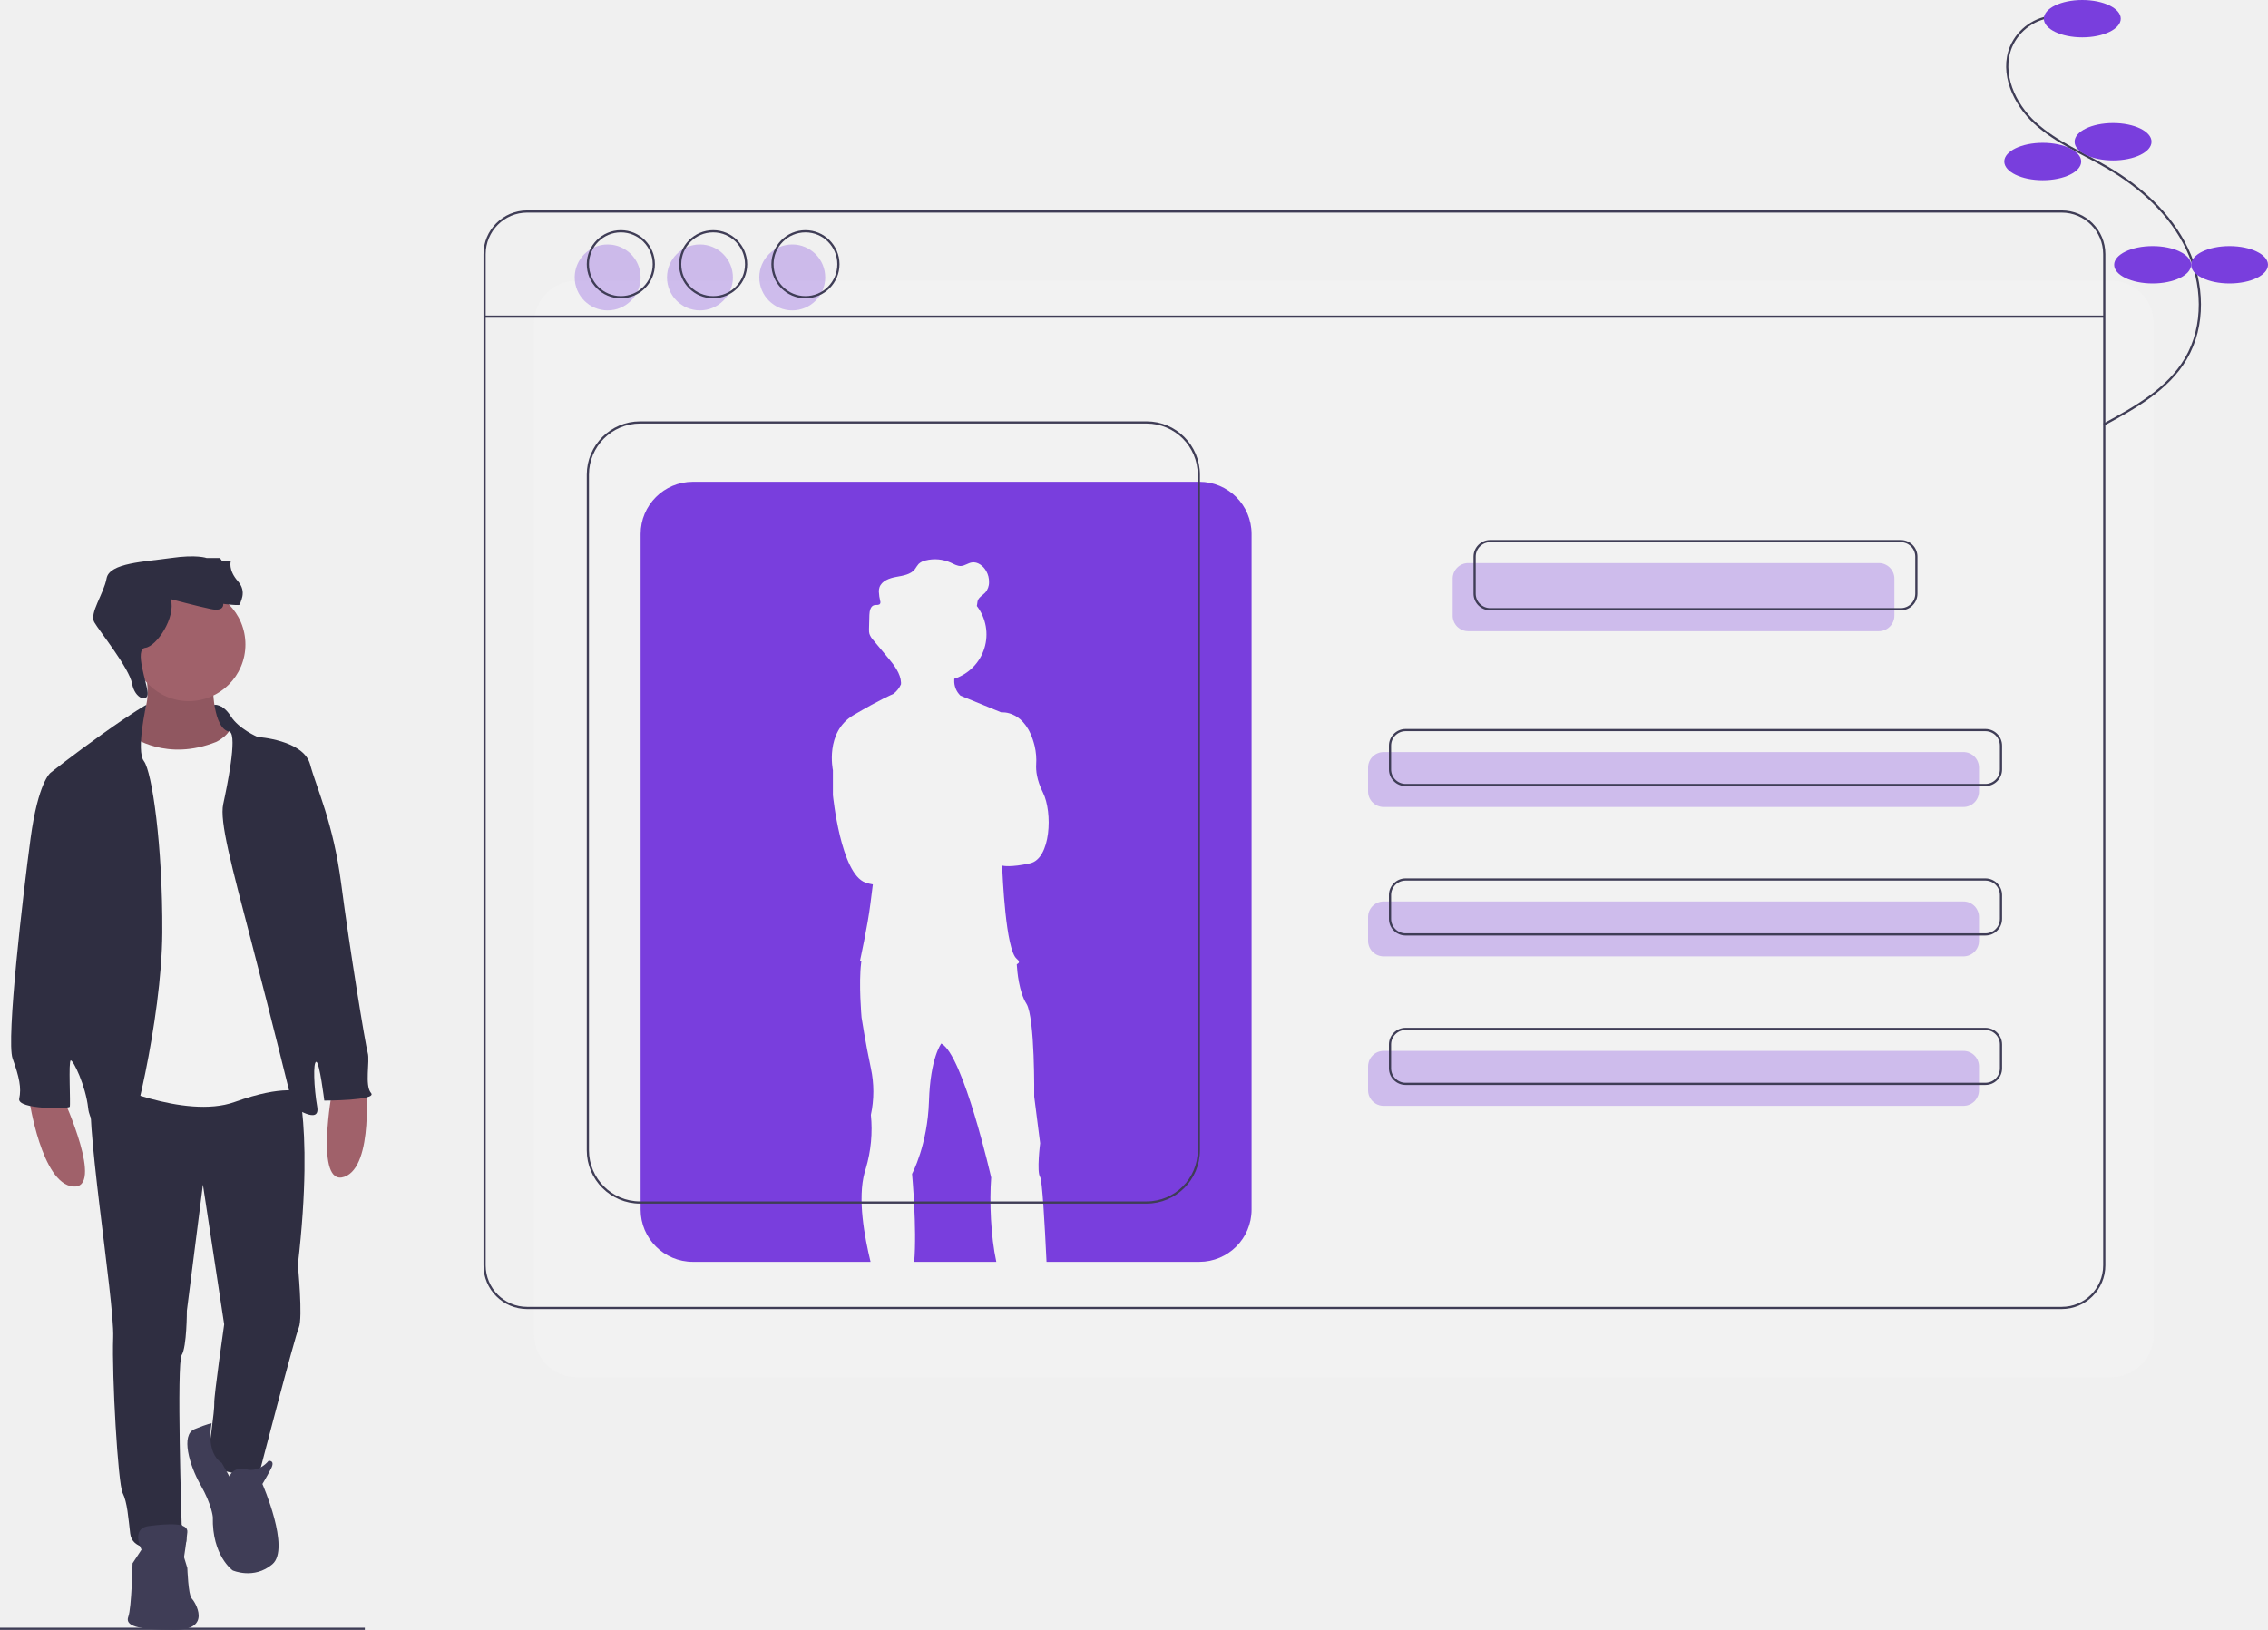
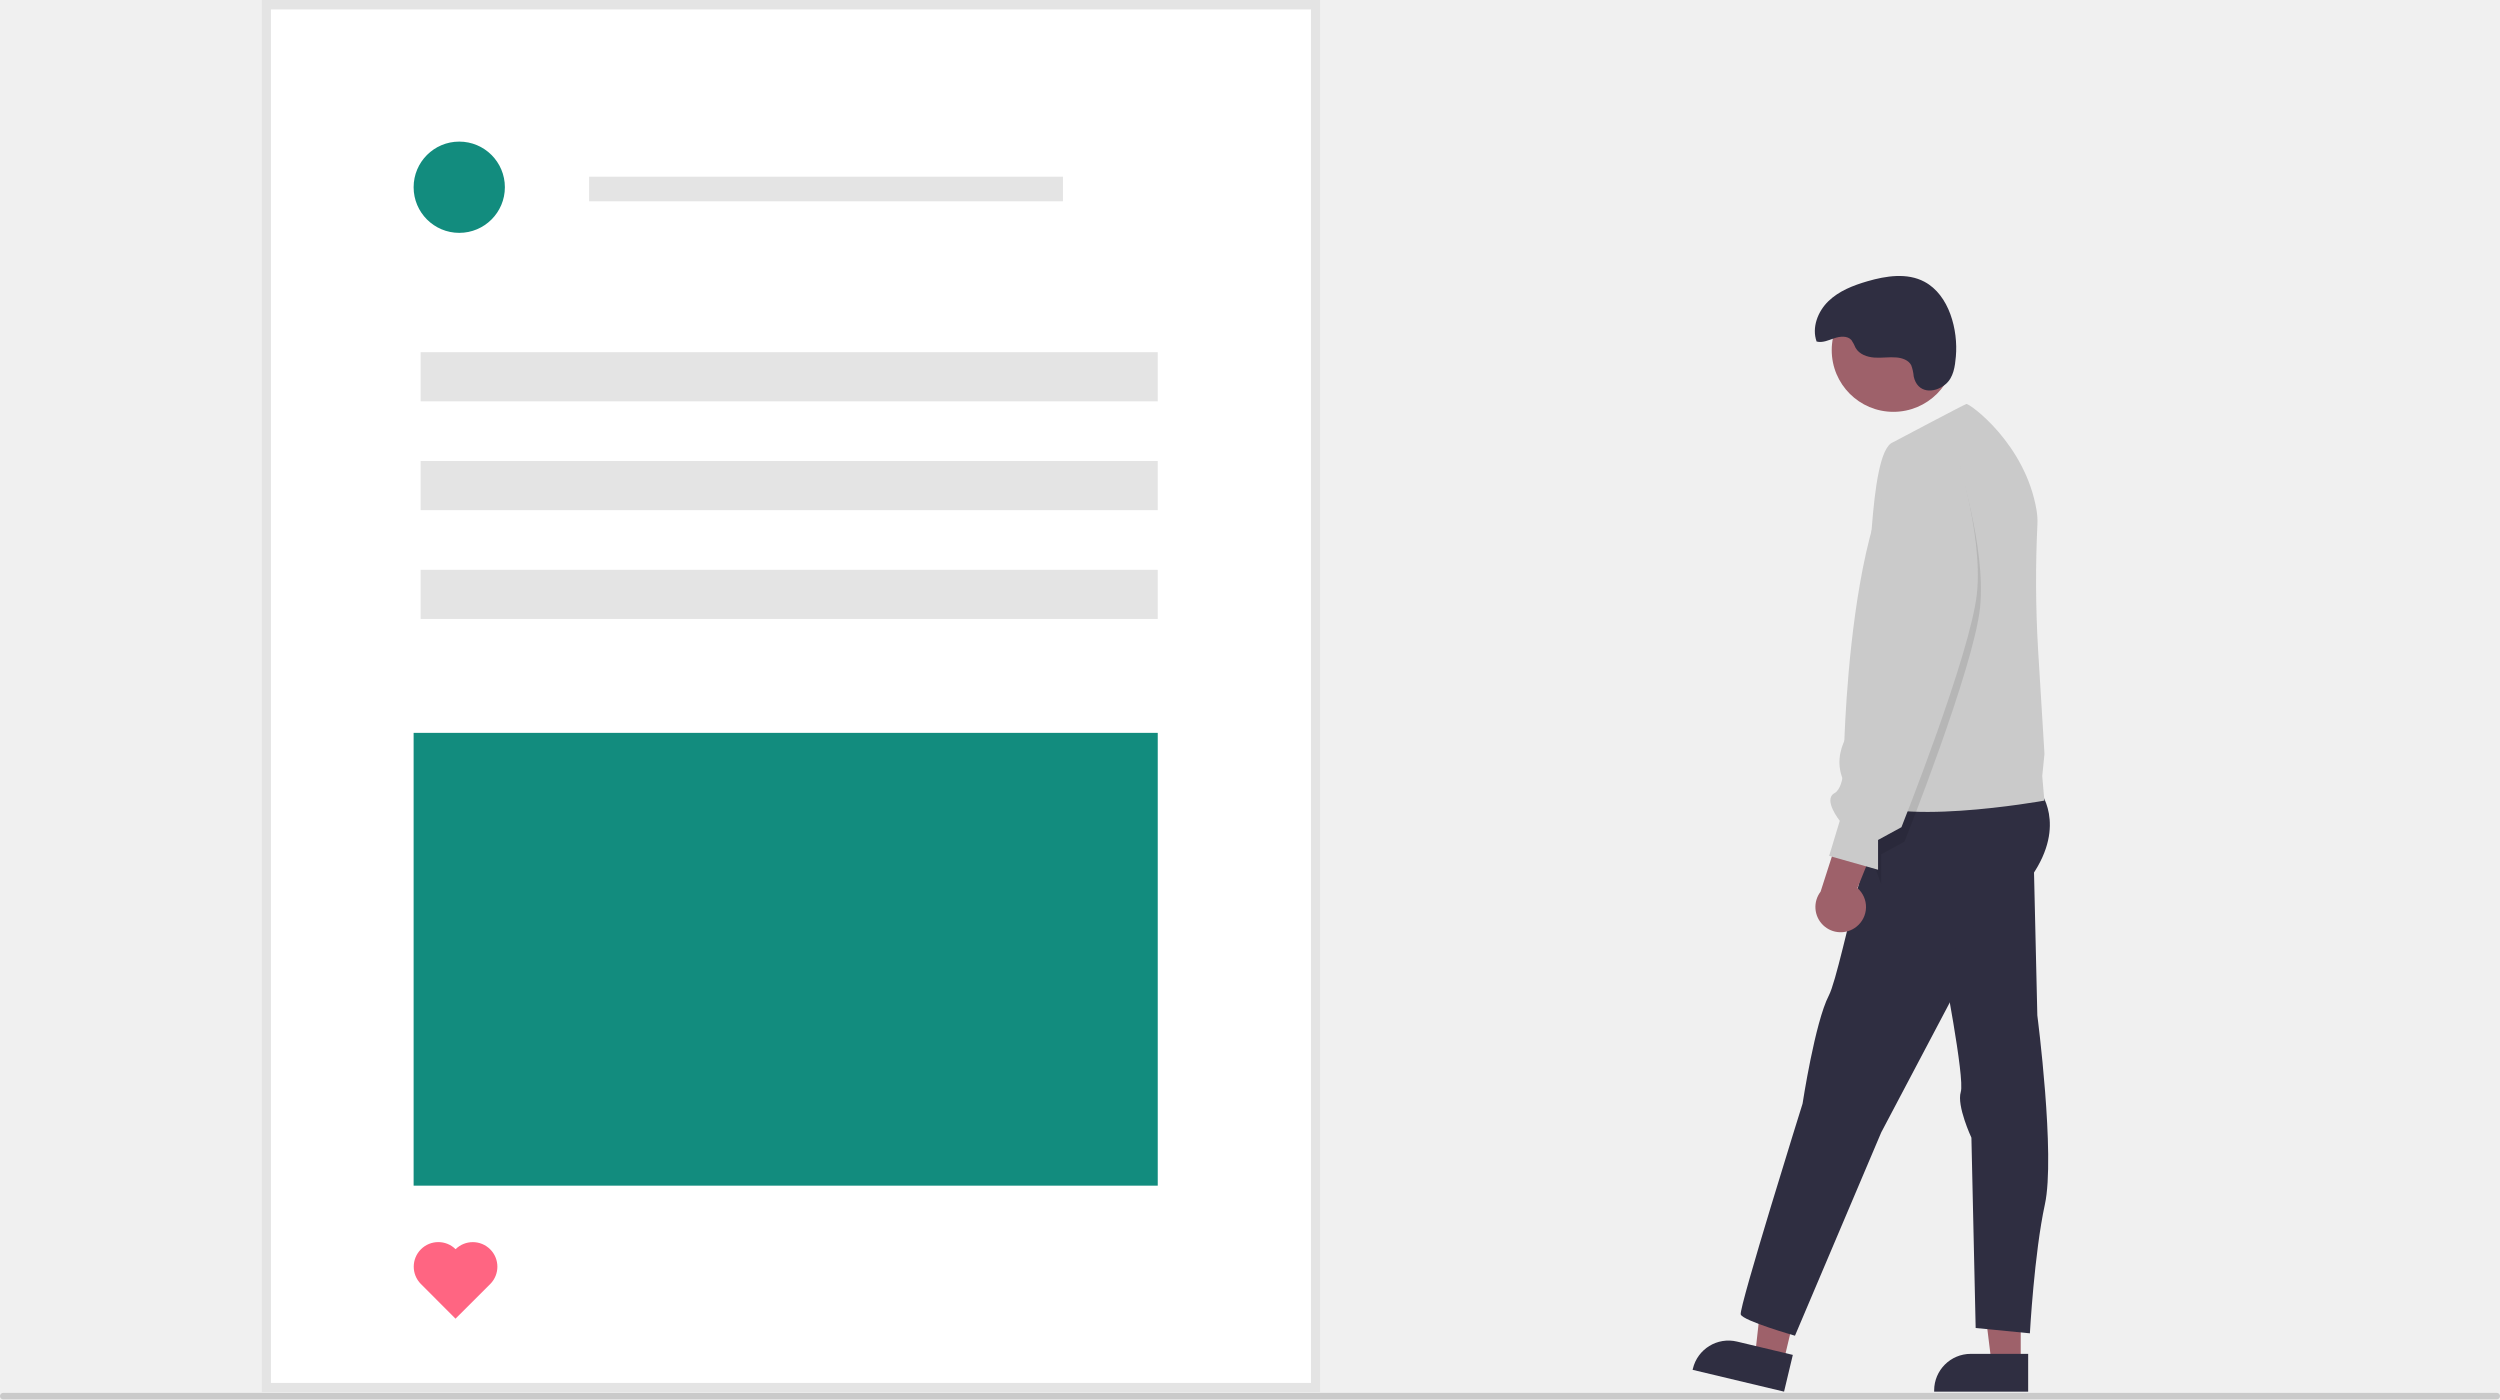
- <svg xmlns="http://www.w3.org/2000/svg" id="fe80fb2b-bcaf-407e-919b-306adc32f78b" data-name="Layer 1" width="1032" height="741.753" viewBox="0 0 1032 741.753">
-   <line y1="741.253" x2="166" y2="741.253" fill="none" stroke="#3f3d56" stroke-miterlimit="10" />
-   <rect x="243" y="127.753" width="737" height="499" rx="19.398" fill="#f2f2f2" />
-   <rect x="220.5" y="96.253" width="737" height="499" rx="19.398" fill="none" stroke="#3f3d56" stroke-miterlimit="10" />
-   <line x1="220.5" y1="144.093" x2="957.5" y2="144.093" fill="none" stroke="#3f3d56" stroke-miterlimit="10" />
-   <rect x="661" y="256.253" width="201" height="31" rx="7.093" fill="#793edd" opacity="0.3" />
-   <rect x="622.5" y="342.253" width="278" height="25" rx="7.093" fill="#793edd" opacity="0.3" />
-   <rect x="622.5" y="410.253" width="278" height="25" rx="7.093" fill="#793edd" opacity="0.3" />
-   <rect x="622.5" y="478.253" width="278" height="25" rx="7.093" fill="#793edd" opacity="0.3" />
-   <rect x="671" y="246.253" width="201" height="31" rx="7.093" fill="none" stroke="#3f3d56" stroke-miterlimit="10" />
-   <rect x="632.5" y="332.253" width="278" height="25" rx="7.093" fill="none" stroke="#3f3d56" stroke-miterlimit="10" />
-   <rect x="632.5" y="400.253" width="278" height="25" rx="7.093" fill="none" stroke="#3f3d56" stroke-miterlimit="10" />
-   <rect x="632.5" y="468.253" width="278" height="25" rx="7.093" fill="none" stroke="#3f3d56" stroke-miterlimit="10" />
-   <circle cx="276.5" cy="126.253" r="15" fill="#793edd" opacity="0.3" />
-   <circle cx="318.5" cy="126.253" r="15" fill="#793edd" opacity="0.3" />
-   <circle cx="360.5" cy="126.253" r="15" fill="#793edd" opacity="0.3" />
-   <circle cx="282.5" cy="120.253" r="15" fill="none" stroke="#3f3d56" stroke-miterlimit="10" />
-   <circle cx="324.5" cy="120.253" r="15" fill="none" stroke="#3f3d56" stroke-miterlimit="10" />
-   <circle cx="366.5" cy="120.253" r="15" fill="none" stroke="#3f3d56" stroke-miterlimit="10" />
-   <path d="M537.854,653.379c-2.511-11.568-3.177-27.369-2.333-38.36,0,0-12.698-55.786-22.69-60.991l-.003.003c-.153.197-5.002,6.554-5.617,26.224-.625,19.983-7.7,33.097-7.7,33.097s2.29,24.908.98,40.028Z" transform="translate(-84.5 -79.12639)" fill="#793edd" />
-   <path d="M630.228,298.379H399.772A23.772,23.772,0,0,0,376,322.151V629.607a23.772,23.772,0,0,0,23.772,23.772h80.855c-2.7-11.199-6.057-28.691-2.657-40.852l-.002-.008.002.005c.159-.568.327-1.127.516-1.67a63.497,63.497,0,0,0,2.292-24.354,50.609,50.609,0,0,0,0-21.232c-2.498-11.656-4.246-23.105-4.246-23.105s-1.377-15.402-.175-24.844c.027-.207.058-.404.087-.605-.424-.097-.662-.152-.662-.152s3.539-16.028,4.788-26.227c.295-2.408.683-5.46,1.103-8.715a20.94,20.94,0,0,1-3.393-.86c-11.24-3.955-14.779-39.758-14.779-39.758V429.656s-3.747-17.381,9.367-25.083c12.628-7.416,17.67-9.446,18.026-9.586.096-.069.19-.131.288-.207a11.061,11.061,0,0,0,3.29-4.234q.026-.429.012-.852c-.213-4.067-3.044-7.765-5.73-10.992q-3.437-4.129-6.873-8.257a8.072,8.072,0,0,1-1.77-2.865,6.604,6.604,0,0,1-.187-1.804q-.003-.337.004-.673.056-3.078.167-6.155c.064-1.792.516-4.054,2.271-4.422.913-.192,2.121.142,2.604-.656a1.565,1.565,0,0,0,.117-1.061c-.006.027-.007.054-.015.081-.006-.033-.012-.067-.018-.1a22.437,22.437,0,0,1-.651-4.386,5.842,5.842,0,0,1,.282-1.97c1.017-2.975,4.518-4.196,7.611-4.757,3.094-.561,6.567-1.044,8.508-3.517a26.951,26.951,0,0,1,1.689-2.374,6.63,6.63,0,0,1,3.166-1.597,17.498,17.498,0,0,1,11.506,1.021c1.496.683,3,1.602,4.641,1.498,1.705-.108,3.162-1.308,4.845-1.6,2.719-.472,5.319,1.566,6.659,3.978a9.851,9.851,0,0,1,1.233,5.023,6.912,6.912,0,0,1-1.764,4.741c-1.17,1.241-2.916,2.094-3.402,3.73-.198.666-.152,1.383-.327,2.055-.022.084-.057.162-.086.244.032.042.067.081.099.123a21.231,21.231,0,0,1-10.332,33.019c-.008.211-.016.421-.015.633a9.173,9.173,0,0,0,2.84,7.065l18.547,7.606s11.166-1.353,15.195,15.31a28.826,28.826,0,0,1,.69,8.457c-.146,2.513.195,6.936,3.057,12.66,4.579,9.159,3.539,30.182-5.828,32.264-8.872,1.972-12.324,1.143-12.664,1.05l-.02.368c.146,3.945,1.55,37.969,6.648,42.086,1.41,1.138,1.14,1.908-.016,2.426l.003.003s.009.219.031.612c.153,2.488.94,11.965,4.353,17.357,3.956,6.245,3.541,42.257,3.541,42.257l2.704,21.232s-1.664,13.114,0,15.402c.946,1.298,2.091,21.404,2.905,38.57h69.53A23.772,23.772,0,0,0,654,629.607V322.151A23.772,23.772,0,0,0,630.228,298.379Z" transform="translate(-84.5 -79.12639)" fill="#793edd" />
-   <rect x="267.5" y="192.253" width="278" height="355" rx="23.772" fill="none" stroke="#3f3d56" stroke-miterlimit="10" />
-   <path d="M185.324,400.757S176,398,174,401s2.727,24.748,2.727,24.748l20.546,1.249-7.17-18.107Z" transform="translate(-84.5 -79.12639)" fill="#2f2e41" />
-   <path d="M113.444,579.347s18.695,41.042,4.298,39.753-19.984-39.753-19.984-39.753Z" transform="translate(-84.5 -79.12639)" fill="#a0616a" />
-   <path d="M235.711,575.071s-8.201,44.348,5.455,39.611,9.764-43.409,9.764-43.409Z" transform="translate(-84.5 -79.12639)" fill="#a0616a" />
-   <path d="M181.347,390.466s-.215,20.629,7.736,21.703-4.513,12.033-4.513,12.033l-14.182,2.793L149.974,425.492l-9.025-11.604s15.901-7.521,9.025-30.943Z" transform="translate(-84.5 -79.12639)" fill="#a0616a" />
-   <path d="M181.347,390.466s-.215,20.629,7.736,21.703-4.513,12.033-4.513,12.033l-14.182,2.793L149.974,425.492l-9.025-11.604s15.901-7.521,9.025-30.943Z" transform="translate(-84.5 -79.12639)" opacity="0.1" />
-   <path d="M217.876,564.95s10.099,21.703,2.149,89.82c0,0,2.364,24.067.43,28.579s-17.835,65.754-17.835,65.754-20.414,4.513-23.207-9.025c0,0,2.793-19.339,2.579-22.348s4.513-35.885,4.513-35.885l-9.67-63.605-7.306,57.373s0,16.546-2.364,20.199,0,77.142,0,77.142,6.661,11.174-3.438,11.389-19.124-.215-19.984-7.306-1.289-14.182-3.438-18.48-4.942-53.505-4.298-70.696-14.182-105.507-9.455-114.747S217.876,564.95,217.876,564.95Z" transform="translate(-84.5 -79.12639)" fill="#2f2e41" />
-   <circle cx="85.888" cy="293.29" r="25.786" fill="#a0616a" />
-   <path d="M144.602,414.318s15.686,11.604,38.464,2.364c0,0,7.521-3.653,6.876-9.24s15.686,44.91,15.686,44.91l16.546,87.886-.86,35.885s-7.306-3.653-30.083,4.513-59.952-9.24-59.952-9.24l1.289-92.184,1.289-53.72,3.438-11.818S139.015,410.45,144.602,414.318Z" transform="translate(-84.5 -79.12639)" fill="#f2f2f2" />
-   <path d="M182.063,399.893s3.796-.617,7.449,5.185,12.248,9.455,12.248,9.455,20.843,1.289,23.852,12.463,10.529,26.43,14.182,54.58,10.959,73.06,12.033,76.713-1.504,14.827,1.504,18.265-21.273,3.438-21.273,3.438-2.149-17.62-3.653-17.62-1.074,11.818.43,20.414-10.959,0-10.959,0-9.67-39.323-18.91-74.779S184.355,452.997,186.074,445.046s6.446-30.728,3.008-32.877S182.063,399.893,182.063,399.893Z" transform="translate(-84.5 -79.12639)" fill="#2f2e41" />
-   <path d="M151.076,399.874s-5.614,3.055-19.796,13.155-23.852,17.835-23.852,17.835-5.587,4.298-9.025,29.868S87.229,552.487,90.237,560.867s4.083,13.323,3.008,18.265,22.563,4.727,22.992,3.653-.645-20.629.43-21.058,6.876,11.604,7.951,21.703,13.538,18.05,16.331,18.05,17.191-58.233,17.405-97.986-4.727-73.275-8.38-78.002S151.076,399.874,151.076,399.874Z" transform="translate(-84.5 -79.12639)" fill="#2f2e41" />
-   <path d="M188.867,751.037s1.719-4.727,7.736-3.223,10.099-3.868,10.099-3.868,3.223-.43,1.074,3.653-3.868,6.876-3.868,6.876,12.893,29.439,4.513,36.53-18.05,2.793-18.05,2.793-9.455-6.661-9.025-24.282c0,0-.43-5.587-5.587-14.612s-9.025-22.777-2.793-25.356,7.835-2.674,7.835-2.674-2.916,13.337,4.616,17.998Z" transform="translate(-84.5 -79.12639)" fill="#3f3d56" />
-   <path d="M148.9,784.344s-5.157-9.67,3.438-10.744,17.835-1.719,17.405,2.793-1.504,11.389-1.504,11.389l1.504,4.942s.43,12.248,1.934,13.752,9.67,14.397-7.736,14.397-22.563-1.934-21.058-6.017,1.934-24.282,1.934-24.282Z" transform="translate(-84.5 -79.12639)" fill="#3f3d56" />
-   <path d="M162.222,351.788s12.033,3.223,18.265,4.513,5.587-2.364,5.587-2.364,8.165,1.074,7.736.215,3.438-5.372-1.074-10.529-3.223-9.025-3.223-9.025h-3.868l-1.074-1.504h-6.017s-4.513-1.719-16.331,0-27.935,2.149-29.224,9.24-7.951,15.901-5.587,19.984,15.901,20.843,17.191,27.935,7.309,8.667,7.093,4.226-6.233-19.912-1.076-20.557S164.586,360.168,162.222,351.788Z" transform="translate(-84.5 -79.12639)" fill="#2f2e41" />
-   <path d="M1019.381,86.584a22.982,22.982,0,0,0-19.81,13.851c-4.954,11.974,1.424,26.039,10.999,34.77s21.874,13.722,33.048,20.282c15.01,8.811,28.497,21.043,36.007,36.744s8.309,35.15-.519,50.15c-8.194,13.922-23.093,22.255-37.302,29.94" transform="translate(-84.5 -79.12639)" fill="none" stroke="#3f3d56" stroke-miterlimit="10" />
-   <ellipse cx="947.5" cy="8.5" rx="17.5" ry="8.5" fill="#793edd" />
-   <ellipse cx="961.5" cy="64.5" rx="17.5" ry="8.5" fill="#793edd" />
-   <ellipse cx="929.5" cy="73.5" rx="17.5" ry="8.5" fill="#793edd" />
-   <ellipse cx="979.5" cy="120.5" rx="17.5" ry="8.5" fill="#793edd" />
-   <ellipse cx="1014.5" cy="120.5" rx="17.5" ry="8.5" fill="#793edd" />
+ <svg xmlns="http://www.w3.org/2000/svg" id="e7e3dec0-027d-49b8-bdc7-ccab56ef871f" data-name="Layer 1" width="770" height="431" viewBox="0 0 770 431">
+   <polygon points="622.385 419.921 613.405 419.92 609.133 385.282 622.387 385.282 622.385 419.921" fill="#9e616a" />
+   <path d="M839.675,663.126l-28.956-.001v-.366a11.271,11.271,0,0,1,11.271-11.27h.001l17.686.001Z" transform="translate(-215 -234.5)" fill="#2f2e41" />
+   <polygon points="549.281 419.627 540.546 417.543 544.427 382.858 557.319 385.934 549.281 419.627" fill="#9e616a" />
+   <path d="M764.489,663.126l-28.166-6.719.085-.356a11.271,11.271,0,0,1,13.578-8.348l.001 0,17.203,4.104Z" transform="translate(-215 -234.5)" fill="#2f2e41" />
+   <circle cx="583.166" cy="107.852" r="18.994" fill="#9e616a" />
+   <path d="M843.027,477.815s8.842,10.48-2.292,26.527-21.421,31.767-21.421,31.767l-24.889,47.159L767.851,645.899s-16.047-4.585-16.702-6.55,19.041-64.925,19.041-64.925,3.827-25.106,8.085-33.293,14.938-70.756,25.09-71.411S843.027,477.815,843.027,477.815Z" transform="translate(-215 -234.5)" fill="#2f2e41" />
+   <path d="M841.322,496.482l1.176,50.761s5.599,43.158,2.325,58.223-4.617,39.697-4.617,39.697l-16.702-1.637-1.31-58.621s-4.585-9.825-3.275-14.082-5.567-39.299-5.567-39.299Z" transform="translate(-215 -234.5)" fill="#2f2e41" />
+   <path d="M785.911,479.453c9.824,10.477,58.752,1.634,58.752,1.634l-.652-7.532.684-6.873-1.964-32.096a362.021,362.021,0,0,1-.204-38.63,20.655,20.655,0,0,0-.254-4.212c-3.376-20.536-20.731-33.119-21.65-32.808-.462.152-5.384,2.717-10.521,5.416-5.897,3.098-12.073,6.372-12.073,6.372-7.861,2.952-6.55,50.111-9.172,54.368s0,18.99,0,18.99l-2.945,14.081S776.086,468.976,785.911,479.453Z" transform="translate(-215 -234.5)" fill="#cacaca" />
+   <path d="M817.651,375.487s9.17,27.509,7.205,46.176-23.252,72.048-23.252,72.048l-7.205,3.93v9.17l-5.067-13.726,13.936-29.138S785.884,363.37,817.651,375.487Z" transform="translate(-215 -234.5)" opacity="0.1" style="isolation:isolate" />
+   <path d="M804.42,350.432a12.776,12.776,0,0,0-.768-3.453c-.834-1.569-2.749-2.226-4.519-2.38-2.26-.197-4.537.195-6.8.04s-4.681-1.017-5.807-2.986a13.698,13.698,0,0,0-1.267-2.391c-1.241-1.417-3.501-1.197-5.284-.59s-3.642,1.494-5.464,1.019c-1.532-4.287.354-9.232,3.618-12.407s7.665-4.883,12.036-6.156c5.765-1.679,12.254-2.672,17.555.15,7.687,4.091,10.399,14.92,9.69,22.991-.268,3.051-.707,6.506-3.173,8.566C810.622,355.853,805.511,355.594,804.42,350.432Z" transform="translate(-215 -234.5)" fill="#2f2e41" />
+   <path d="M786.837,519.888a7.739,7.739,0,0,0,.249-11.865l10.307-25.499-14.011,2.823-7.64,23.782a7.781,7.781,0,0,0,11.094,10.759Z" transform="translate(-215 -234.5)" fill="#9e616a" />
+   <path d="M816.693,371.053s9.17,27.509,7.205,46.176-23.252,72.048-23.252,72.048l-7.205,3.93v9.17l-15.065-4.257,3.275-10.807s-5.24-6.55-1.637-8.515,2.947-12.772,2.947-12.772S784.927,358.936,816.693,371.053Z" transform="translate(-215 -234.5)" fill="#cacaca" />
+   <path d="M621.684,663.35H295.537V234.5H621.684Z" transform="translate(-215 -234.5)" fill="#fff" />
+   <path d="M621.684,663.35H295.537V234.5H621.684ZM298.441,660.446H618.781V237.403H298.441Z" transform="translate(-215 -234.5)" fill="#e4e4e4" />
+   <rect x="129.557" y="108.479" width="227.027" height="15.135" fill="#e4e4e4" />
+   <rect x="181.449" y="54.425" width="145.946" height="7.568" fill="#e4e4e4" />
+   <rect x="129.557" y="141.992" width="227.027" height="15.135" fill="#e4e4e4" />
+   <rect x="129.557" y="175.506" width="227.027" height="15.135" fill="#e4e4e4" />
+   <circle cx="141.449" cy="57.668" r="14.054" fill="#128c7e" />
+   <rect x="127.394" y="225.722" width="229.19" height="139.46" fill="#128c7e" />
+   <path d="M355.318,619.25a7.568,7.568,0,0,0-10.713,10.692l10.692,10.713,10.713-10.692a7.568,7.568,0,0,0-10.692-10.713Z" transform="translate(-215 -234.5)" fill="#ff6582" />
+   <path d="M984,665.5H216a1,1,0,0,1,0-2H984a1,1,0,0,1,0,2Z" transform="translate(-215 -234.5)" fill="#cacaca" />
</svg>
